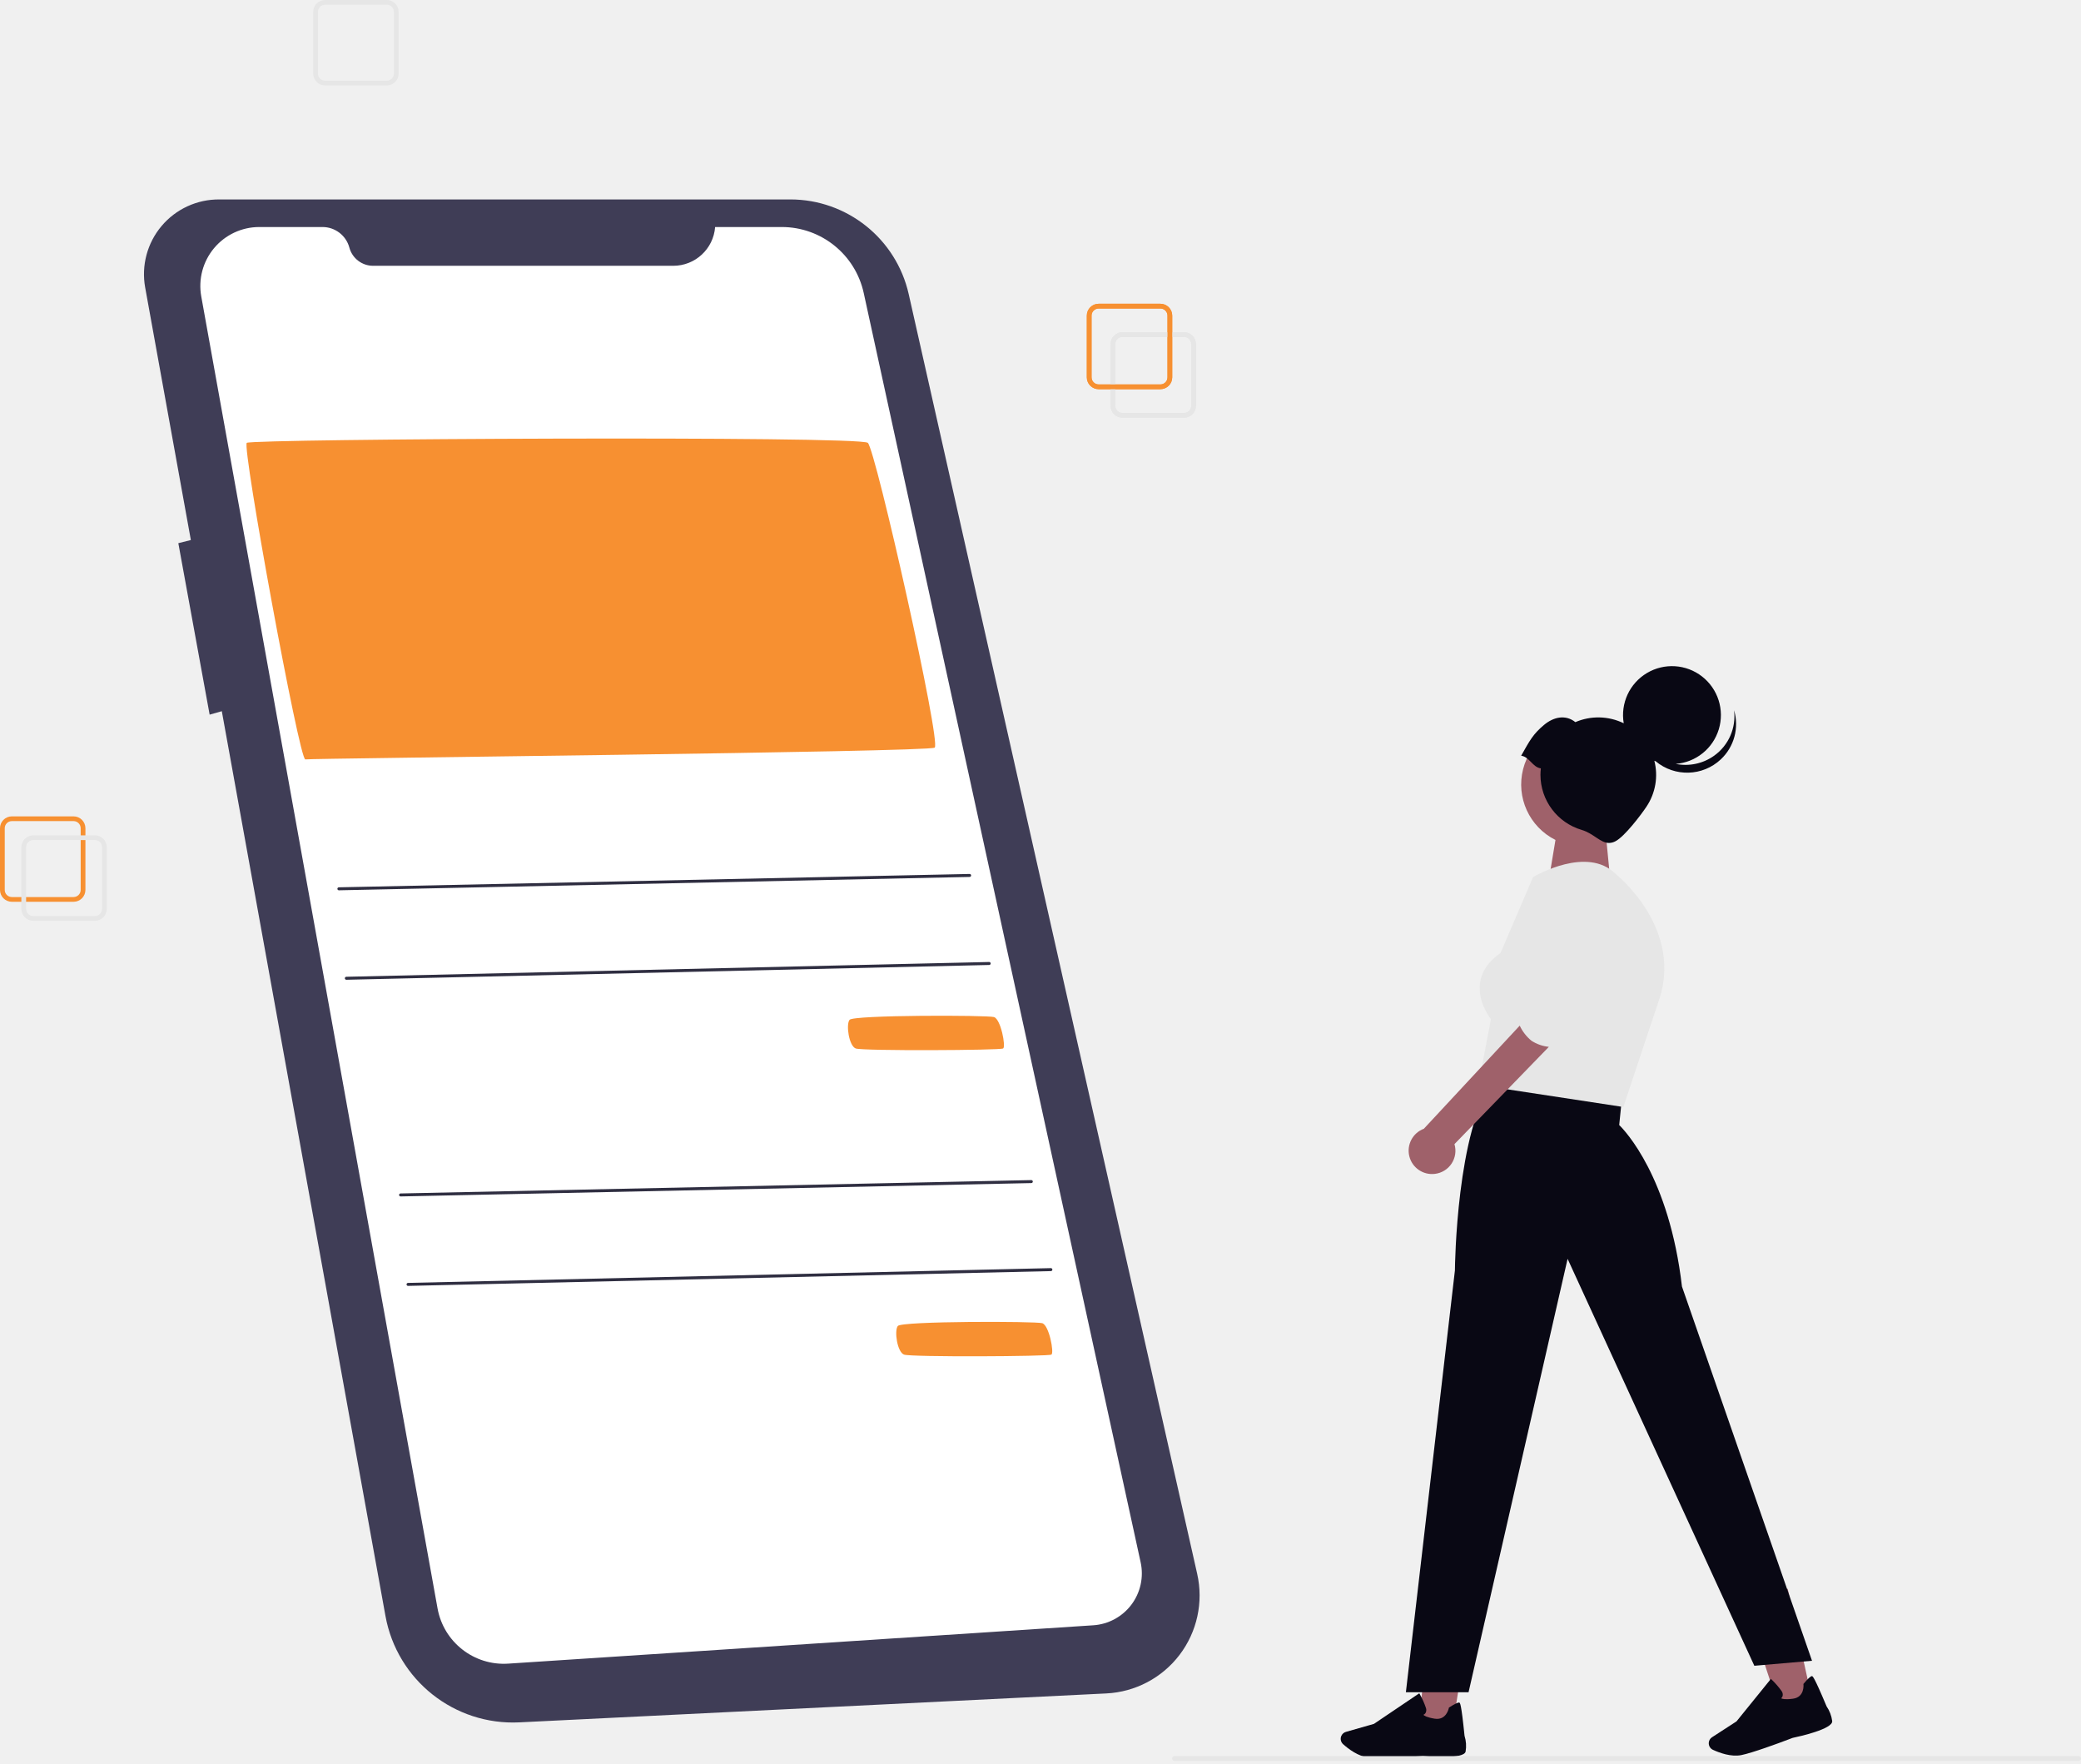
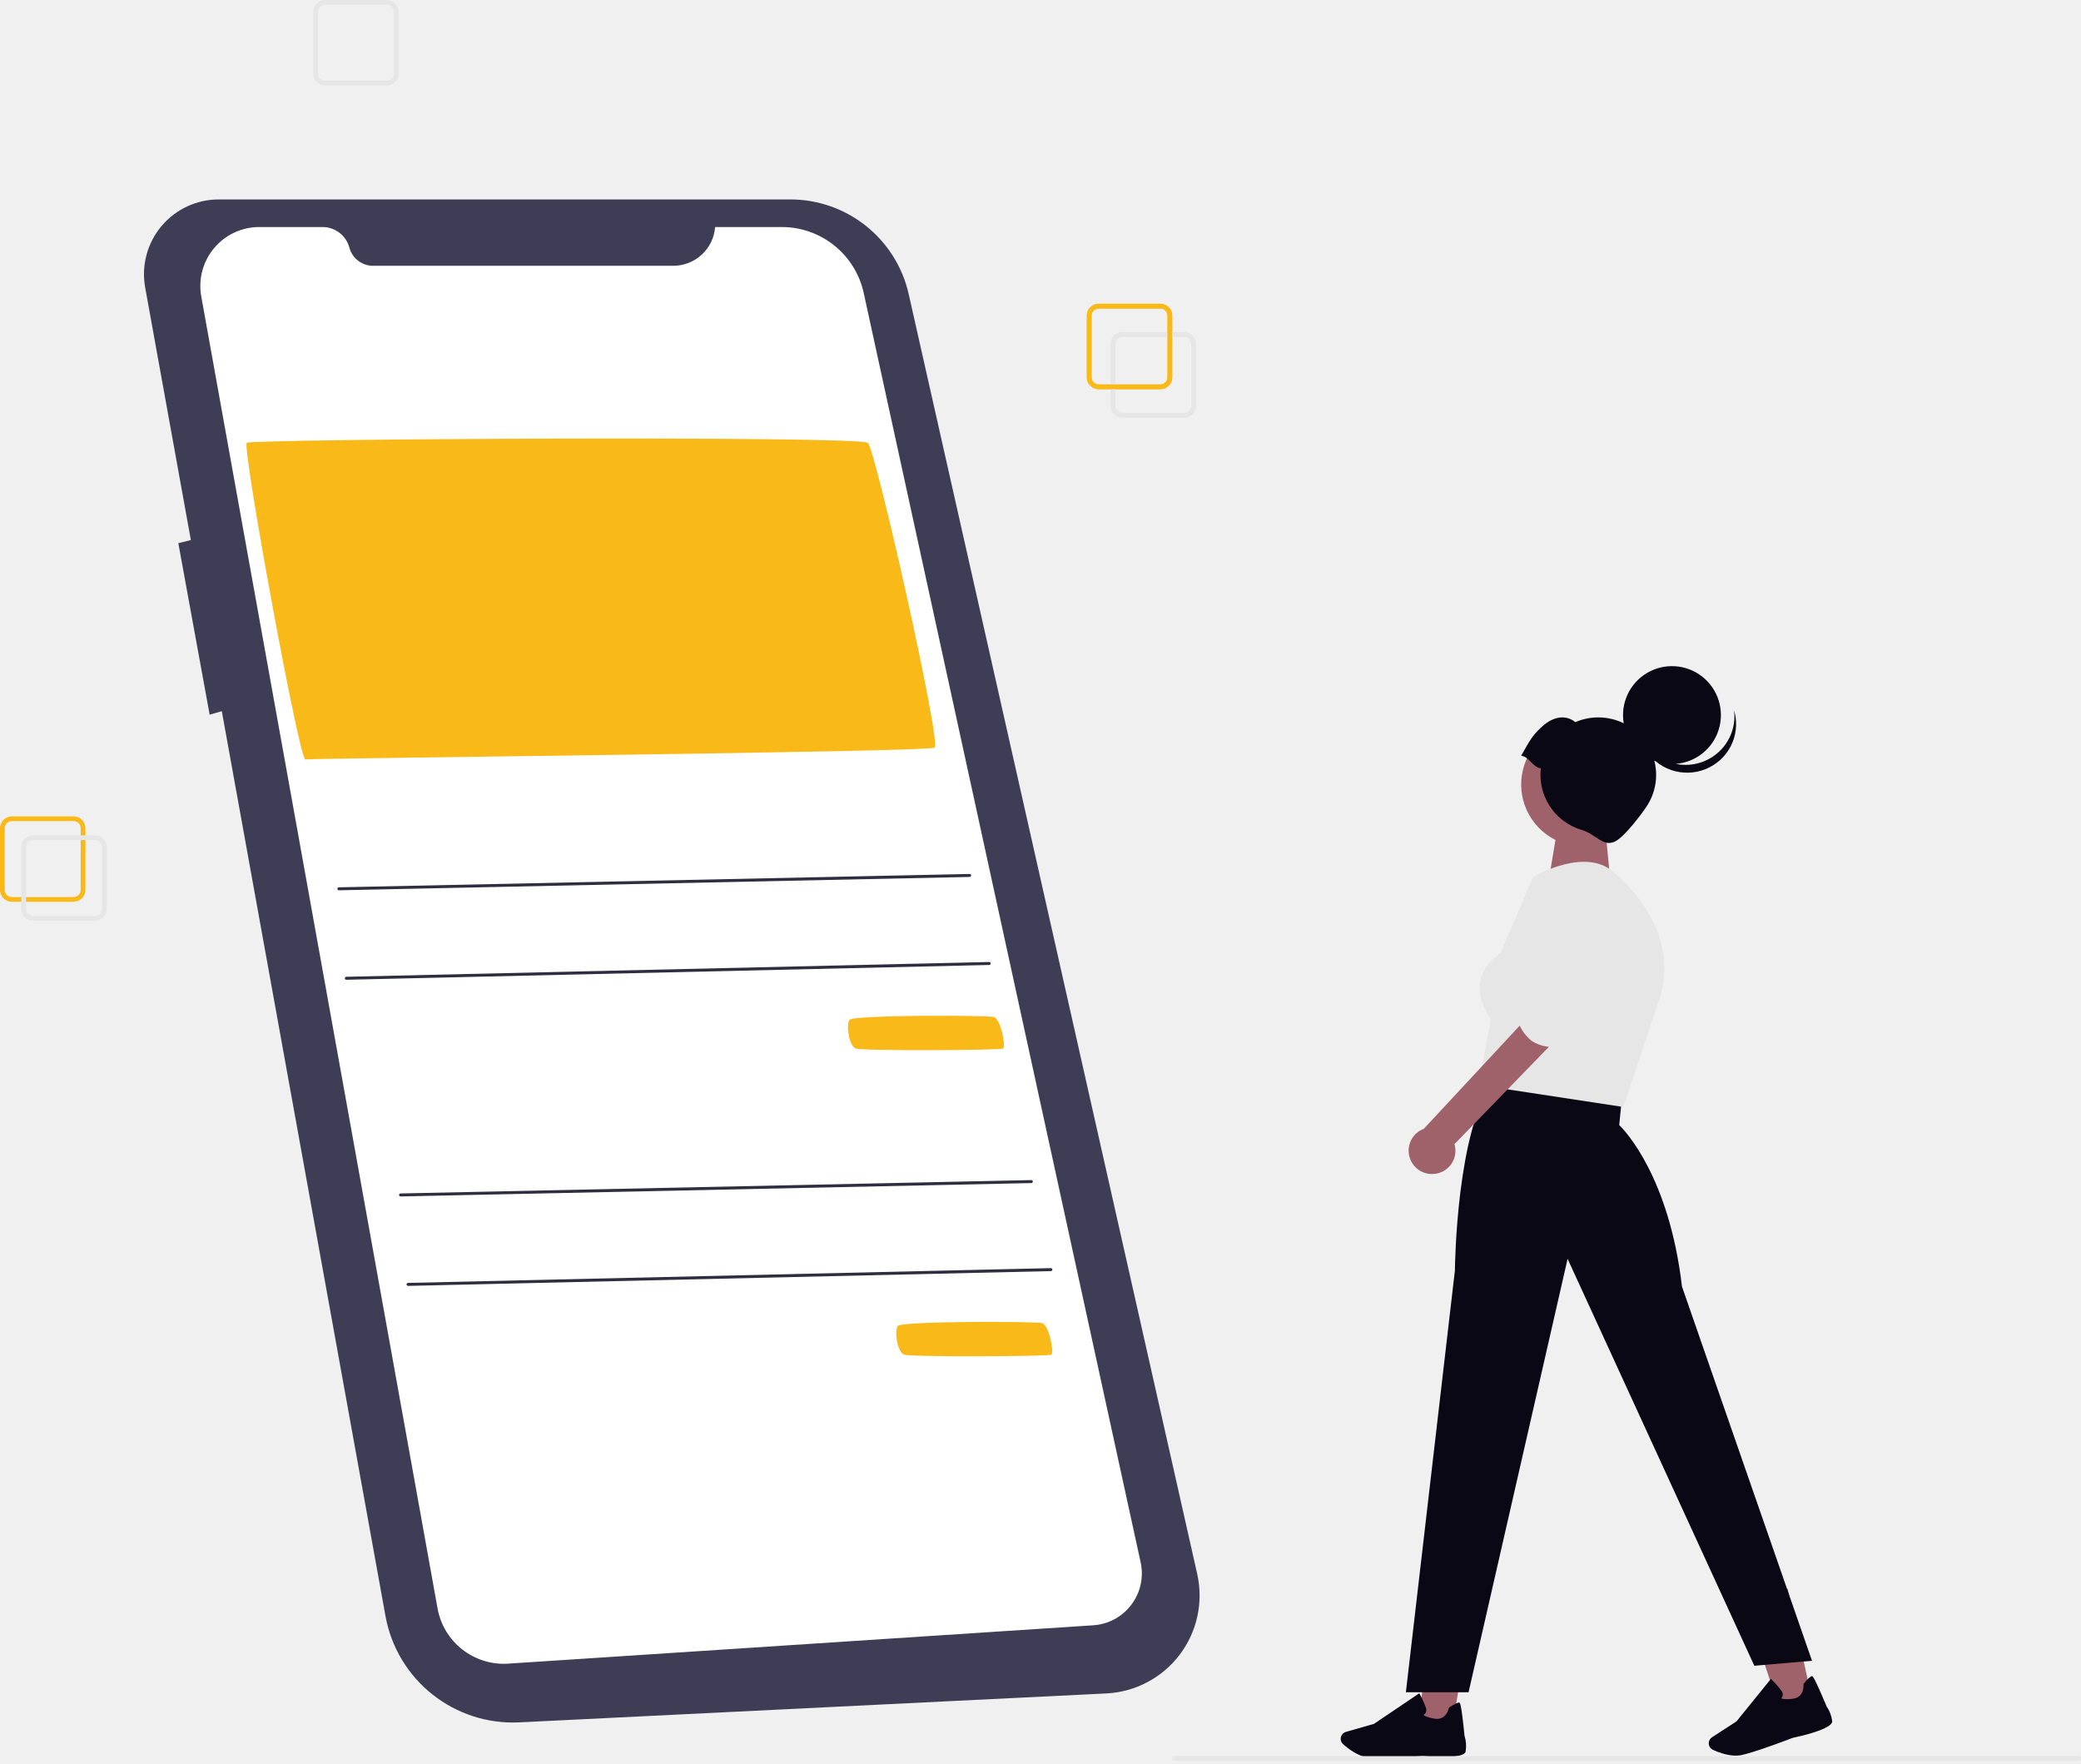
<svg xmlns="http://www.w3.org/2000/svg" width="960" height="813.539" viewBox="0 0 960 813.539">
  <g transform="translate(-522 -170)">
    <path d="M16.718,53.462H1.14L0,0,20.976.27Z" transform="matrix(0.956, -0.292, 0.292, 0.956, 1326.565, 908.724)" fill="#9f616a" />
    <path d="M17.961,29.816c-1.934,0-3.657-.044-4.958-.167C8.117,29.2,3.449,25.588,1.1,23.478a3.332,3.332,0,0,1-.844-3.762h0a3.306,3.306,0,0,1,2.154-1.907l12.921-3.692L36.253,0l.237.422a37.274,37.274,0,0,1,2.83,6.355,2.828,2.828,0,0,1-.2,2.356,2.249,2.249,0,0,1-.967.809c.378.4,1.565,1.2,5.221,1.784,5.335.844,6.461-4.685,6.5-4.914l.035-.185.158-.105c2.54-1.635,4.1-2.382,4.641-2.224.334.1.9.272,2.417,15.33a15.48,15.48,0,0,1,.492,7.252c-.782,3.6-16.534,2.365-19.689,2.083-.088.009-11.884.853-19.962.853Z" transform="matrix(0.956, -0.292, 0.292, 0.956, 1304.292, 955.026)" fill="#090814" />
    <path d="M268.727,461.118H253.149l5.087-52.836,19.458-3.2Z" transform="translate(923.319 505.649)" fill="#9f616a" />
    <path d="M227.147,507.016c-1.934,0-3.657-.044-4.958-.167-4.887-.448-9.555-4.061-11.9-6.171a3.332,3.332,0,0,1-.844-3.762h0a3.307,3.307,0,0,1,2.154-1.907l12.921-3.692,20.92-14.117.237.422a37.275,37.275,0,0,1,2.83,6.355,2.828,2.828,0,0,1-.2,2.356,2.249,2.249,0,0,1-.967.809c.378.4,1.565,1.2,5.221,1.784,5.335.844,6.461-4.685,6.5-4.914l.035-.185.158-.105c2.54-1.635,4.1-2.382,4.641-2.224.334.1.9.272,2.417,15.33a15.479,15.479,0,0,1,.492,7.252c-.782,3.6-16.534,2.365-19.689,2.083-.088.009-11.884.853-19.962.853Z" transform="translate(931.304 473.872)" fill="#090814" />
    <path d="M11.992,77.252,15.825,54.2a28.6,28.6,0,1,1,23.574.9l2.147,22.159Z" transform="translate(1223.737 503.253)" fill="#9f616a" />
    <path d="M376.449,117.408H347.987a5.48,5.48,0,0,1-5.473-5.473V83.473A5.48,5.48,0,0,1,347.987,78h28.461a5.48,5.48,0,0,1,5.473,5.473v28.462a5.48,5.48,0,0,1-5.473,5.473ZM347.987,80.189a3.288,3.288,0,0,0-3.284,3.284v28.462a3.288,3.288,0,0,0,3.284,3.284h28.461a3.288,3.288,0,0,0,3.284-3.284V83.473a3.288,3.288,0,0,0-3.284-3.284Z" transform="translate(323.983 92)" fill="#e6e6e6" />
    <path d="M663.449,259.408H634.987a5.48,5.48,0,0,1-5.473-5.473V225.473A5.48,5.48,0,0,1,634.987,220h28.462a5.48,5.48,0,0,1,5.473,5.473v28.462A5.48,5.48,0,0,1,663.449,259.408Zm-28.462-37.219a3.288,3.288,0,0,0-3.284,3.284v28.462a3.288,3.288,0,0,0,3.284,3.284h28.462a3.288,3.288,0,0,0,3.284-3.284V225.473a3.288,3.288,0,0,0-3.284-3.284Z" transform="translate(404.794 103.255)" fill="#e6e6e6" />
-     <path d="M195.449,463.408H166.987a5.48,5.48,0,0,1-5.473-5.473V429.473A5.48,5.48,0,0,1,166.987,424h28.462a5.48,5.48,0,0,1,5.473,5.473v28.462a5.48,5.48,0,0,1-5.473,5.473Zm-28.462-37.219a3.288,3.288,0,0,0-3.284,3.284v28.462a3.288,3.288,0,0,0,3.284,3.284h28.462a3.288,3.288,0,0,0,3.284-3.284V429.473a3.288,3.288,0,0,0-3.284-3.284Z" transform="translate(360.486 122.568)" fill="#F79031" />
+     <path d="M195.449,463.408H166.987a5.48,5.48,0,0,1-5.473-5.473V429.473A5.48,5.48,0,0,1,166.987,424h28.462a5.48,5.48,0,0,1,5.473,5.473v28.462a5.48,5.48,0,0,1-5.473,5.473Zm-28.462-37.219a3.288,3.288,0,0,0-3.284,3.284v28.462a3.288,3.288,0,0,0,3.284,3.284h28.462a3.288,3.288,0,0,0,3.284-3.284V429.473a3.288,3.288,0,0,0-3.284-3.284Z" transform="translate(360.486 122.568)" fill="#F9B918" />
    <path d="M256.949,164.039h263.4a55.993,55.993,0,0,1,54.622,43.678L708.056,798.039a45.254,45.254,0,0,1-41.919,55.152L395.364,866.533a59.786,59.786,0,0,1-61.773-49.072L258.095,400.1l-5.617,1.6L238.033,322.6l5.781-1.445-21.074-116.5a34.474,34.474,0,0,1,34.209-40.61Z" transform="translate(366.231 97.956)" fill="#3f3d56" />
    <path d="M483.421,175.664h30.746a38.7,38.7,0,0,1,37.806,30.447L679.72,791.617a23.977,23.977,0,0,1-21.858,29.037l-269.9,17.689a31.052,31.052,0,0,1-32.591-25.481L246.367,207.683a27.2,27.2,0,0,1,26.767-32.019H302.3a12.836,12.836,0,0,1,12.395,9.5h0a11.332,11.332,0,0,0,10.942,8.386H464.108a19.371,19.371,0,0,0,19.313-17.885Z" transform="translate(368.479 99.057)" fill="#fff" />
-     <path d="M104.01,188.778c2.276-1.871,282.86-3.322,286.5,0s34.017,138.52,30.836,140.6S133.8,334.273,131.021,334.8,101.734,190.649,104.01,188.778Z" transform="translate(531.834 185.495)" fill="#F79031" />
-     <path d="M358.062,431.918c1.688-2.309,63.448-2.2,66.622-1.3s5.569,13.617,4.26,14.493-64.943,1.2-68.031,0S356.374,434.227,358.062,431.918Z" transform="translate(555.832 208.523)" fill="#F79031" />
+     <path d="M104.01,188.778c2.276-1.871,282.86-3.322,286.5,0s34.017,138.52,30.836,140.6S133.8,334.273,131.021,334.8,101.734,190.649,104.01,188.778Z" transform="translate(531.834 185.495)" fill="#F9B918" />
+     <path d="M358.062,431.918c1.688-2.309,63.448-2.2,66.622-1.3s5.569,13.617,4.26,14.493-64.943,1.2-68.031,0S356.374,434.227,358.062,431.918Z" transform="translate(555.832 208.523)" fill="#F9B918" />
    <rect width="292.415" height="1.376" rx="0.688" transform="translate(677.631 579.314) rotate(-1.213)" fill="#2f2e41" />
    <rect width="297.932" height="1.376" rx="0.688" transform="matrix(1, -0.023, 0.023, 1, 681.068, 620.583)" fill="#2f2e41" />
    <rect width="292.415" height="1.376" rx="0.688" transform="translate(706.093 720.529) rotate(-1.213)" fill="#2f2e41" />
    <rect width="297.932" height="1.376" rx="0.688" transform="matrix(1, -0.023, 0.023, 1, 709.529, 761.795)" fill="#2f2e41" />
    <path d="M776.595,623c.025-2.622.8-64.493,17.761-87.888l.251-.345,59.1,8.154L852.389,555.9c2.6,2.529,23.048,23.9,28.953,74.5l59.993,172.626-26.61,2.3L828.579,617.614,782.893,817.541H753.981Z" transform="translate(416.578 133.055)" fill="#090814" />
    <path d="M0,102.915,5.777,72.583C4.647,71.128-.365,64.135.751,55.94,1.479,50.592,4.67,45.9,10.24,42L25.214,7.058l.2-.117c1.009-.594,24.851-14.382,37.85-1.374.325.251,32.329,25.656,19.478,59.928L66.878,113.1Z" transform="translate(1204.01 567.534)" fill="#e6e6e6" />
    <path d="M767.221,580.566a10.726,10.726,0,0,0,9.059-13.727l43.54-44.867a18.092,18.092,0,0,1-8.037-2.828,20.078,20.078,0,0,1-5.4-6.954l-44.222,47.563a10.784,10.784,0,0,0,5.058,20.812Z" transform="translate(416.688 130.918)" fill="#9f616a" />
    <path d="M27.93,75.218A26.523,26.523,0,0,1,8.9,49.829a27.527,27.527,0,0,1,.181-3c-3.869-.539-5.2-5.294-9.077-5.835,3.942-7,5.448-9.933,10.524-14.19C15.018,23.034,20.541,21.929,25,25.5a26.84,26.84,0,0,1,22.314.522A22.575,22.575,0,1,1,71.285,44.757a22.693,22.693,0,0,0,17.76-3.789,22.341,22.341,0,0,0,9.17-20.959A22.316,22.316,0,0,1,92.1,42.677a22.674,22.674,0,0,1-30.055.865q-.3-.109-.6-.222A26.338,26.338,0,0,1,57.88,64.386c-2.544,3.848-10.148,13.853-14.334,16.035a6.458,6.458,0,0,1-3.029.812C36.509,81.233,33.483,76.872,27.93,75.218Z" transform="translate(1223.737 477.605)" fill="#090814" />
    <path d="M1073.652,822.189H656.581a1.095,1.095,0,1,1,0-2.189h417.071a1.095,1.095,0,0,1,0,2.189Z" transform="translate(407.253 160.06)" fill="#e6e6e6" />
-     <path d="M358.062,431.918c1.688-2.309,63.448-2.2,66.622-1.3s5.569,13.617,4.26,14.493-64.943,1.2-68.031,0S356.374,434.227,358.062,431.918Z" transform="translate(578.103 349.735)" fill="#F79031" />
-     <path d="M679.449,272.408H650.987a5.48,5.48,0,0,1-5.473-5.473V238.473A5.48,5.48,0,0,1,650.987,233h28.462a5.48,5.48,0,0,1,5.473,5.473v28.462A5.48,5.48,0,0,1,679.449,272.408Zm-28.462-37.219a3.288,3.288,0,0,0-3.284,3.284v28.462a3.288,3.288,0,0,0,3.284,3.284h28.461a3.288,3.288,0,0,0,3.284-3.284V238.473a3.288,3.288,0,0,0-3.284-3.284Z" transform="translate(377.847 77.118)" fill="#F79031" />
+     <path d="M358.062,431.918c1.688-2.309,63.448-2.2,66.622-1.3s5.569,13.617,4.26,14.493-64.943,1.2-68.031,0S356.374,434.227,358.062,431.918Z" transform="translate(578.103 349.735)" fill="#F9B918" />
+     <path d="M679.449,272.408H650.987a5.48,5.48,0,0,1-5.473-5.473V238.473A5.48,5.48,0,0,1,650.987,233h28.462a5.48,5.48,0,0,1,5.473,5.473v28.462A5.48,5.48,0,0,1,679.449,272.408Zm-28.462-37.219a3.288,3.288,0,0,0-3.284,3.284v28.462a3.288,3.288,0,0,0,3.284,3.284h28.461a3.288,3.288,0,0,0,3.284-3.284V238.473a3.288,3.288,0,0,0-3.284-3.284Z" transform="translate(377.847 77.118)" fill="#F9B918" />
    <path d="M663.449,259.408H634.987a5.48,5.48,0,0,1-5.473-5.473V225.473A5.48,5.48,0,0,1,634.987,220h28.462a5.48,5.48,0,0,1,5.473,5.473v28.462A5.48,5.48,0,0,1,663.449,259.408Zm-28.462-37.219a3.288,3.288,0,0,0-3.284,3.284v28.462a3.288,3.288,0,0,0,3.284,3.284h28.462a3.288,3.288,0,0,0,3.284-3.284V225.473a3.288,3.288,0,0,0-3.284-3.284Z" transform="translate(404.794 103.255)" fill="#e6e6e6" />
-     <path d="M679.449,272.408H650.987a5.48,5.48,0,0,1-5.473-5.473V238.473A5.48,5.48,0,0,1,650.987,233h28.462a5.48,5.48,0,0,1,5.473,5.473v28.462A5.48,5.48,0,0,1,679.449,272.408Zm-28.462-37.219a3.288,3.288,0,0,0-3.284,3.284v28.462a3.288,3.288,0,0,0,3.284,3.284h28.461a3.288,3.288,0,0,0,3.284-3.284V238.473a3.288,3.288,0,0,0-3.284-3.284Z" transform="translate(377.847 77.118)" fill="#F79031" />
+     <path d="M679.449,272.408H650.987a5.48,5.48,0,0,1-5.473-5.473V238.473A5.48,5.48,0,0,1,650.987,233h28.462a5.48,5.48,0,0,1,5.473,5.473v28.462A5.48,5.48,0,0,1,679.449,272.408Zm-28.462-37.219a3.288,3.288,0,0,0-3.284,3.284v28.462a3.288,3.288,0,0,0,3.284,3.284h28.461a3.288,3.288,0,0,0,3.284-3.284V238.473a3.288,3.288,0,0,0-3.284-3.284Z" transform="translate(377.847 77.118)" fill="#F9B918" />
    <path d="M211.449,476.408H182.987a5.48,5.48,0,0,1-5.473-5.473V442.473A5.48,5.48,0,0,1,182.987,437h28.462a5.48,5.48,0,0,1,5.473,5.473v28.462a5.48,5.48,0,0,1-5.473,5.473Zm-28.462-37.219a3.288,3.288,0,0,0-3.284,3.284v28.462a3.288,3.288,0,0,0,3.284,3.284h28.462a3.288,3.288,0,0,0,3.284-3.284V442.473a3.288,3.288,0,0,0-3.284-3.284Z" transform="translate(354.338 118.326)" fill="#e6e6e6" />
  </g>
</svg>
